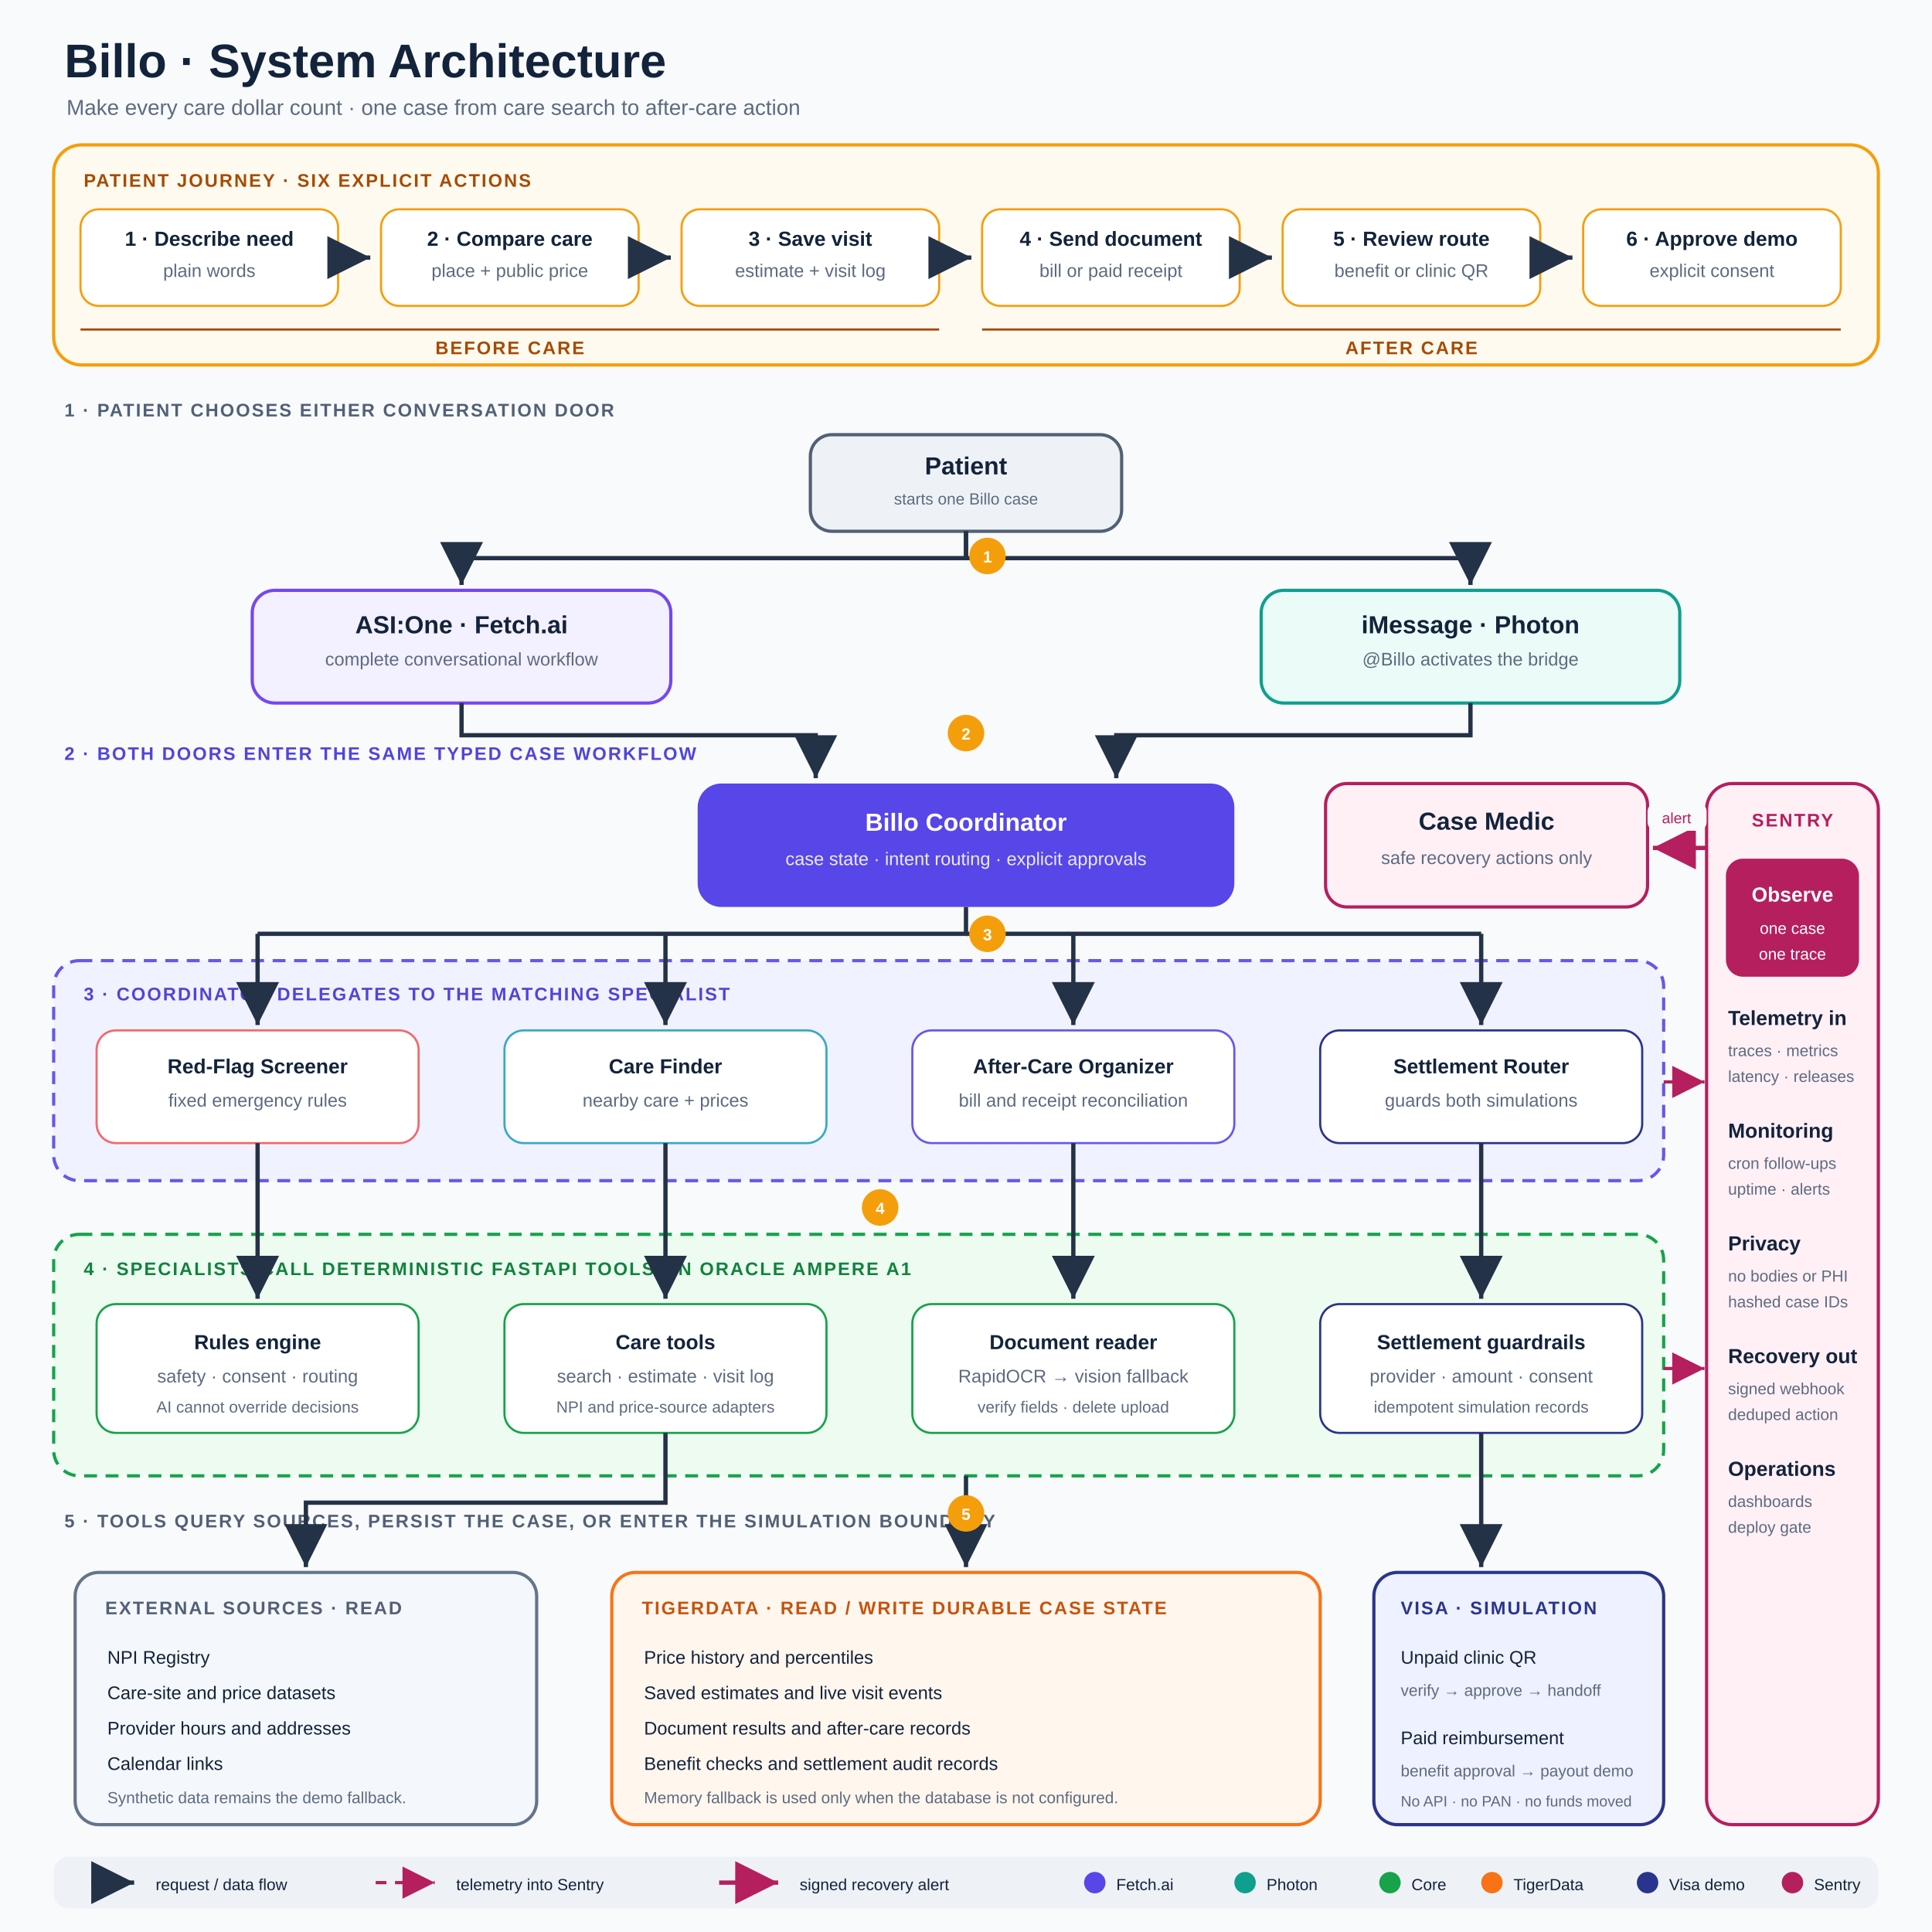
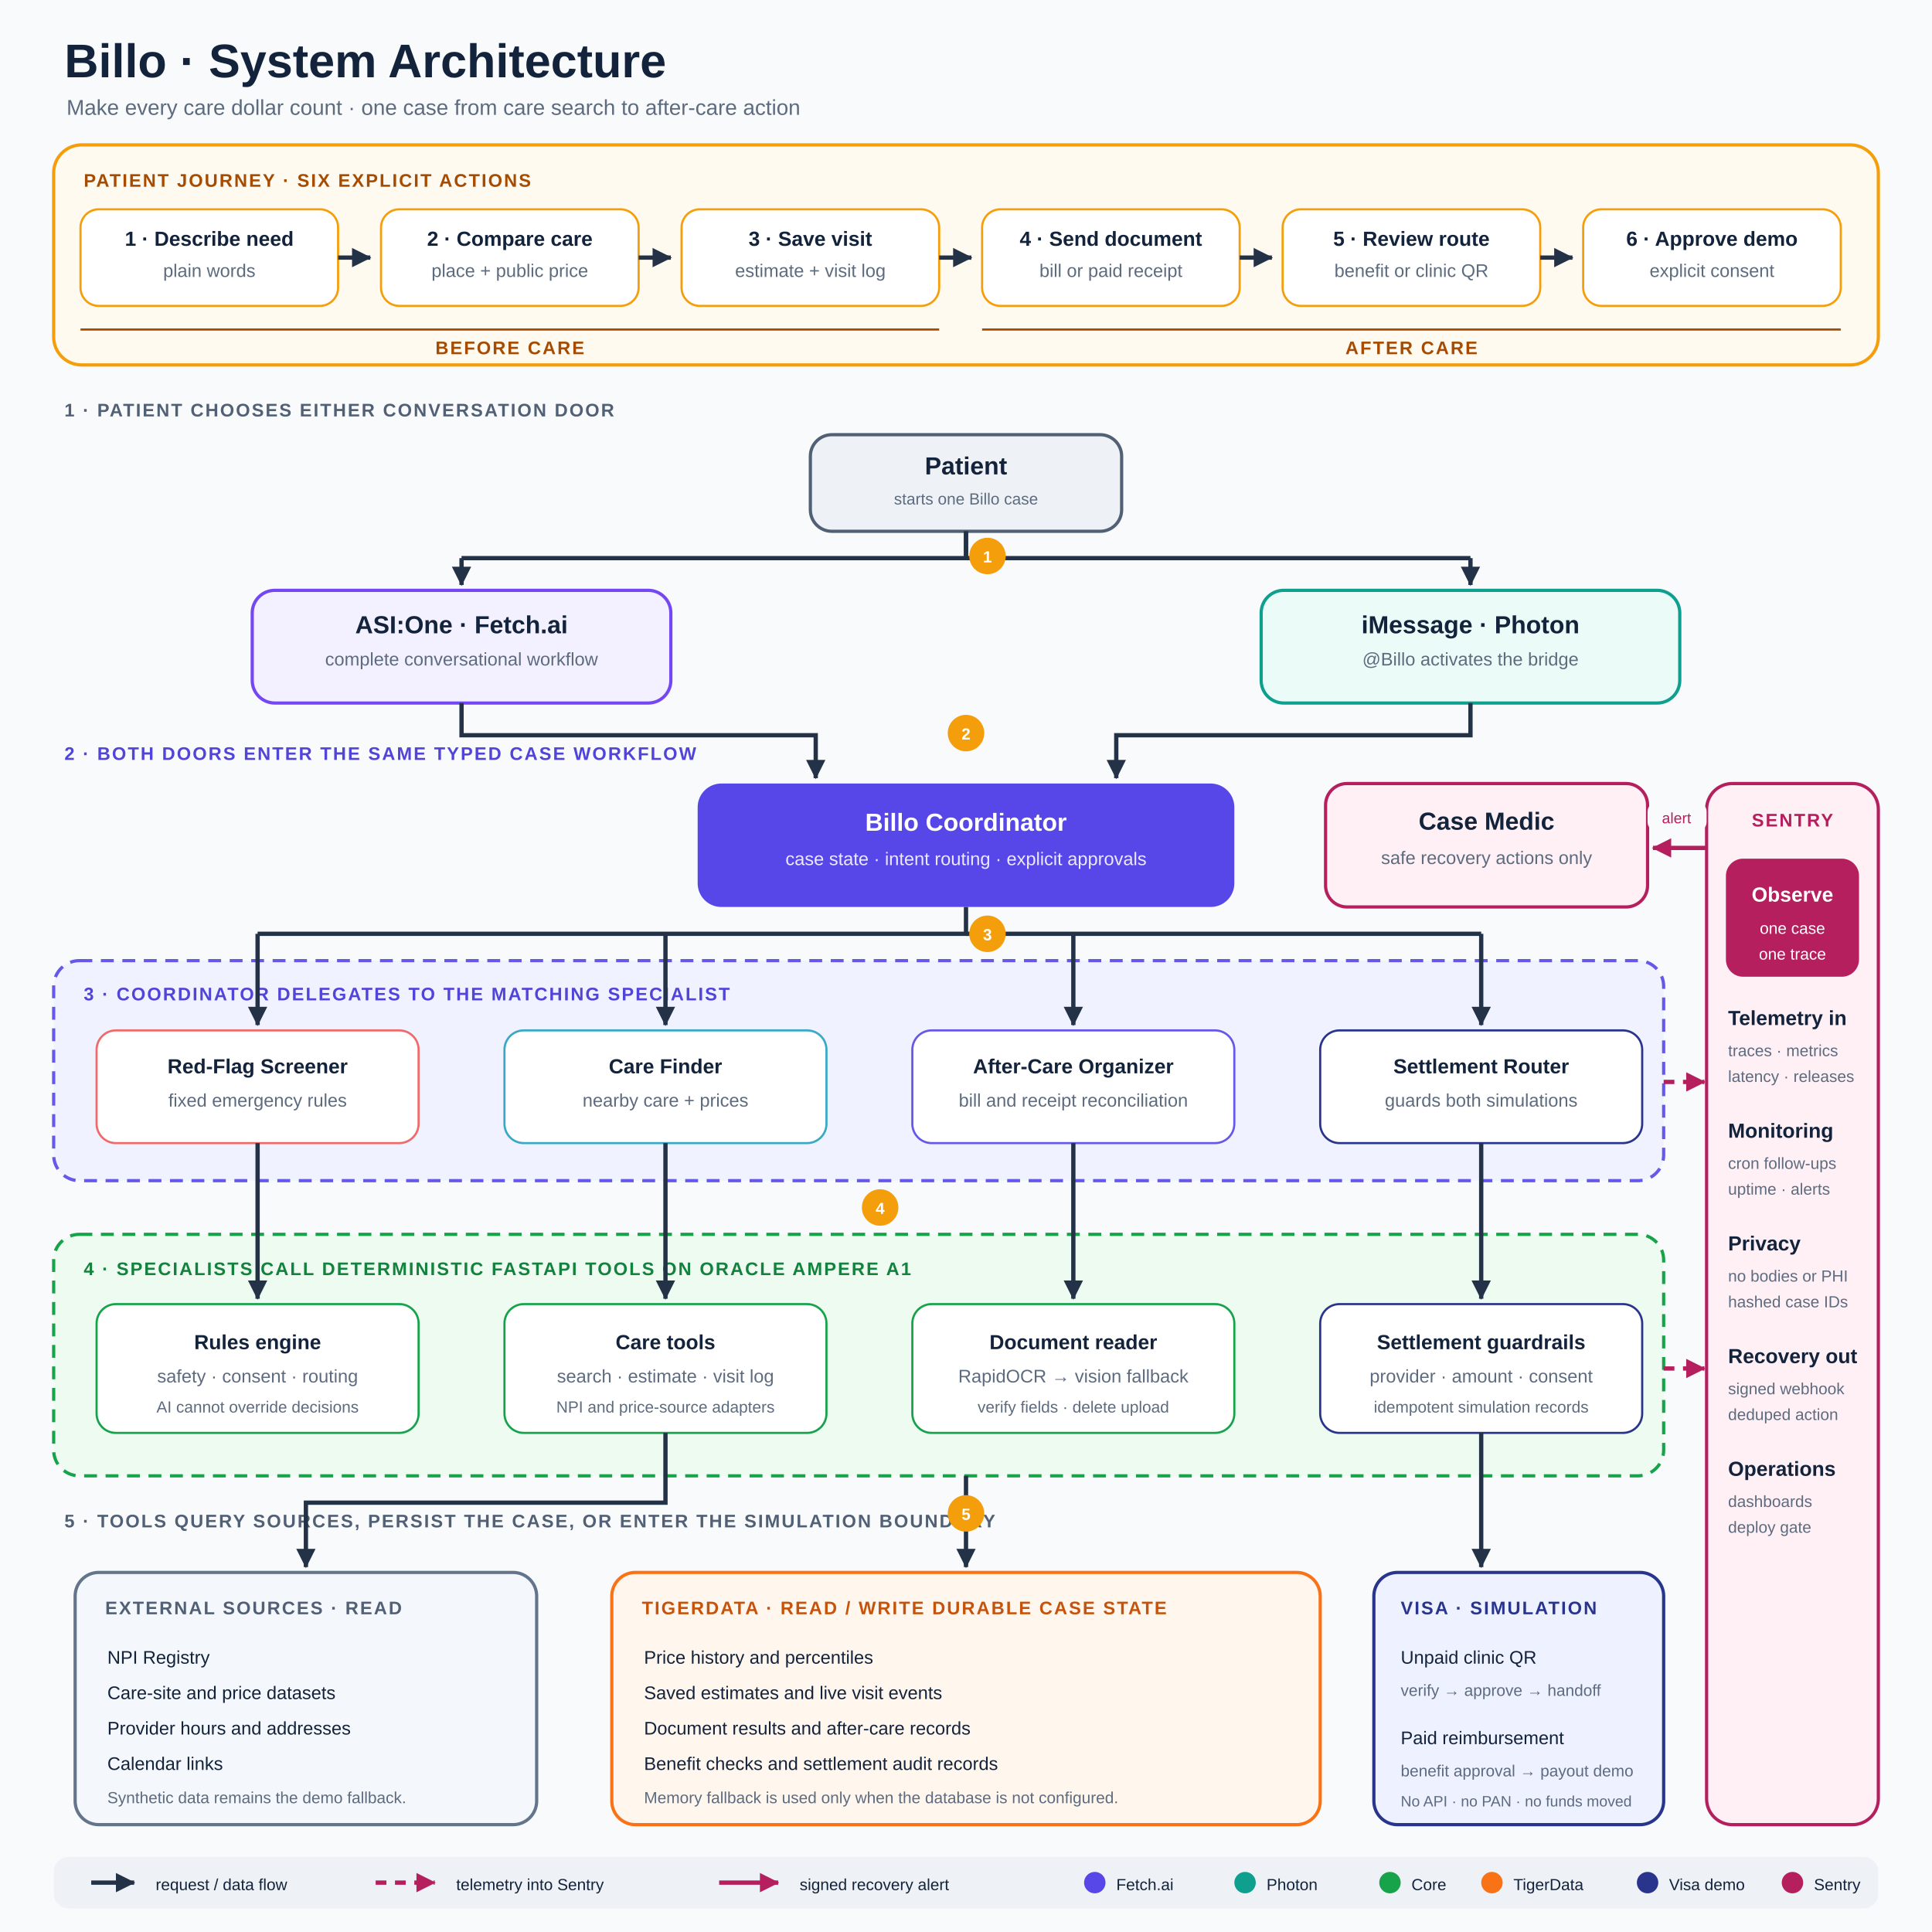
<svg xmlns="http://www.w3.org/2000/svg" width="1800" height="1800" viewBox="0 0 1800 1800">
  <defs>
    <style>
-       .bg{fill:#f8fafc}.ink{fill:#13233b}.muted{fill:#5d6b7f}.title{font:700 44px Arial,sans-serif}.sub{font:20px Arial,sans-serif}.section{font:700 17px Arial,sans-serif;letter-spacing:1.5px}.h{font:700 23px Arial,sans-serif}.boxh{font:700 19px Arial,sans-serif}.body{font:17px Arial,sans-serif}.small{font:15px Arial,sans-serif}.tiny{font:14px Arial,sans-serif}.flow{stroke:#243247;stroke-width:4;fill:none;marker-end:url(#flowArrow)}.bus{stroke:#243247;stroke-width:4;fill:none}.observe{stroke:#b51f5d;stroke-width:3;stroke-dasharray:10 8;fill:none;marker-end:url(#observeArrow)}.recover{stroke:#b51f5d;stroke-width:4;fill:none;marker-end:url(#recoverArrow)}.edge{stroke:#d6dde8;stroke-width:2}.labelbg{fill:#f8fafc}.step{font:700 15px Arial,sans-serif;fill:#fff}
+       .bg{fill:#f8fafc}.ink{fill:#13233b}.muted{fill:#5d6b7f}.title{font:700 44px Arial,sans-serif}.sub{font:20px Arial,sans-serif}.section{font:700 17px Arial,sans-serif;letter-spacing:1.5px}.h{font:700 23px Arial,sans-serif}.boxh{font:700 19px Arial,sans-serif}.body{font:17px Arial,sans-serif}.small{font:15px Arial,sans-serif}.tiny{font:14px Arial,sans-serif}.flow{stroke:#243247;stroke-width:4;fill:none;marker-end:url(#flowArrow)}.bus{stroke:#243247;stroke-width:4;fill:none}.observe{stroke:#b51f5d;stroke-width:4;stroke-dasharray:10 8;fill:none;marker-end:url(#observeArrow)}.recover{stroke:#b51f5d;stroke-width:4;fill:none;marker-end:url(#recoverArrow)}.edge{stroke:#d6dde8;stroke-width:2}.labelbg{fill:#f8fafc}.step{font:700 15px Arial,sans-serif;fill:#fff}
    </style>
-     <marker id="flowArrow" markerWidth="12" markerHeight="12" refX="10" refY="5" orient="auto" markerUnits="strokeWidth">
-       <path d="M0 0 L10 5 L0 10 Z" fill="#243247" />
+     <marker id="flowArrow" markerWidth="18" markerHeight="18" refX="17" refY="9" orient="auto" markerUnits="userSpaceOnUse">
+       <path d="M0 0 L18 9 L0 18 Z" fill="#243247" />
    </marker>
-     <marker id="observeArrow" markerWidth="12" markerHeight="12" refX="10" refY="5" orient="auto" markerUnits="strokeWidth">
-       <path d="M0 0 L10 5 L0 10 Z" fill="#b51f5d" />
+     <marker id="observeArrow" markerWidth="18" markerHeight="18" refX="17" refY="9" orient="auto" markerUnits="userSpaceOnUse">
+       <path d="M0 0 L18 9 L0 18 Z" fill="#b51f5d" />
    </marker>
-     <marker id="recoverArrow" markerWidth="12" markerHeight="12" refX="10" refY="5" orient="auto" markerUnits="strokeWidth">
-       <path d="M0 0 L10 5 L0 10 Z" fill="#b51f5d" />
+     <marker id="recoverArrow" markerWidth="18" markerHeight="18" refX="17" refY="9" orient="auto" markerUnits="userSpaceOnUse">
+       <path d="M0 0 L18 9 L0 18 Z" fill="#b51f5d" />
    </marker>
  </defs>
  <rect class="bg" width="1800" height="1800" />
  <text x="60" y="72" class="title ink">Billo · System Architecture</text>
  <text x="62" y="107" class="sub muted">Make every care dollar count · one case from care search to after-care action</text>
  <rect x="50" y="135" width="1700" height="205" rx="26" fill="#fffaf0" stroke="#f59e0b" stroke-width="3" />
  <text x="78" y="174" class="section" fill="#a64b00">PATIENT JOURNEY · SIX EXPLICIT ACTIONS</text>
  <g>
    <rect x="75" y="195" width="240" height="90" rx="17" fill="#fff" stroke="#f59e0b" stroke-width="2" />
    <text x="195" y="229" text-anchor="middle" class="boxh ink">1 · Describe need</text>
    <text x="195" y="258" text-anchor="middle" class="body muted">plain words</text>
    <rect x="355" y="195" width="240" height="90" rx="17" fill="#fff" stroke="#f59e0b" stroke-width="2" />
    <text x="475" y="229" text-anchor="middle" class="boxh ink">2 · Compare care</text>
    <text x="475" y="258" text-anchor="middle" class="body muted">place + public price</text>
    <rect x="635" y="195" width="240" height="90" rx="17" fill="#fff" stroke="#f59e0b" stroke-width="2" />
    <text x="755" y="229" text-anchor="middle" class="boxh ink">3 · Save visit</text>
    <text x="755" y="258" text-anchor="middle" class="body muted">estimate + visit log</text>
    <rect x="915" y="195" width="240" height="90" rx="17" fill="#fff" stroke="#f59e0b" stroke-width="2" />
    <text x="1035" y="229" text-anchor="middle" class="boxh ink">4 · Send document</text>
    <text x="1035" y="258" text-anchor="middle" class="body muted">bill or paid receipt</text>
    <rect x="1195" y="195" width="240" height="90" rx="17" fill="#fff" stroke="#f59e0b" stroke-width="2" />
    <text x="1315" y="229" text-anchor="middle" class="boxh ink">5 · Review route</text>
    <text x="1315" y="258" text-anchor="middle" class="body muted">benefit or clinic QR</text>
    <rect x="1475" y="195" width="240" height="90" rx="17" fill="#fff" stroke="#f59e0b" stroke-width="2" />
    <text x="1595" y="229" text-anchor="middle" class="boxh ink">6 · Approve demo</text>
    <text x="1595" y="258" text-anchor="middle" class="body muted">explicit consent</text>
    <path d="M315 240 H345" class="flow" />
    <path d="M595 240 H625" class="flow" />
    <path d="M875 240 H905" class="flow" />
    <path d="M1155 240 H1185" class="flow" />
    <path d="M1435 240 H1465" class="flow" />
    <path d="M75 307 H875" stroke="#a64b00" stroke-width="2" />
    <text x="475" y="330" text-anchor="middle" class="section" fill="#a64b00">BEFORE CARE</text>
    <path d="M915 307 H1715" stroke="#a64b00" stroke-width="2" />
    <text x="1315" y="330" text-anchor="middle" class="section" fill="#a64b00">AFTER CARE</text>
  </g>
  <text x="60" y="388" class="section" fill="#526075">1 · PATIENT CHOOSES EITHER CONVERSATION DOOR</text>
  <rect x="755" y="405" width="290" height="90" rx="20" fill="#eef2f7" stroke="#526075" stroke-width="3" />
  <text x="900" y="442" text-anchor="middle" class="h ink">Patient</text>
  <text x="900" y="470" text-anchor="middle" class="small muted">starts one Billo case</text>
  <path d="M900 495 V520 H430" class="bus" />
  <path d="M430 520 V545" class="flow" />
  <path d="M900 495 V520 H1370" class="bus" />
  <path d="M1370 520 V545" class="flow" />
  <rect x="235" y="550" width="390" height="105" rx="21" fill="#f3f0ff" stroke="#7547f3" stroke-width="3" />
  <text x="430" y="590" text-anchor="middle" class="h ink">ASI:One · Fetch.ai</text>
  <text x="430" y="620" text-anchor="middle" class="body muted">complete conversational workflow</text>
  <rect x="1175" y="550" width="390" height="105" rx="21" fill="#eafbf8" stroke="#0f9f8e" stroke-width="3" />
  <text x="1370" y="590" text-anchor="middle" class="h ink">iMessage · Photon</text>
  <text x="1370" y="620" text-anchor="middle" class="body muted">@Billo activates the bridge</text>
  <text x="60" y="708" class="section" fill="#5144d9">2 · BOTH DOORS ENTER THE SAME TYPED CASE WORKFLOW</text>
  <path d="M430 655 V685 H760 V725" class="flow" />
  <path d="M1370 655 V685 H1040 V725" class="flow" />
  <rect x="650" y="730" width="500" height="115" rx="22" fill="#5747e8" />
  <text x="900" y="774" text-anchor="middle" class="h" fill="#fff">Billo Coordinator</text>
  <text x="900" y="806" text-anchor="middle" class="body" fill="#ece9ff">case state · intent routing · explicit approvals</text>
  <rect x="1235" y="730" width="300" height="115" rx="20" fill="#fff0f6" stroke="#b51f5d" stroke-width="3" />
  <text x="1385" y="773" text-anchor="middle" class="h ink">Case Medic</text>
  <text x="1385" y="805" text-anchor="middle" class="body muted">safe recovery actions only</text>
  <rect x="50" y="895" width="1500" height="205" rx="24" fill="#f1f2ff" stroke="#6658e8" stroke-width="3" stroke-dasharray="12 8" />
  <text x="78" y="932" class="section" fill="#5144d9">3 · COORDINATOR DELEGATES TO THE MATCHING SPECIALIST</text>
  <path d="M900 845 V870 H240" class="bus" />
  <path d="M900 870 H1380" class="bus" />
  <path d="M240 870 V955" class="flow" />
  <path d="M620 870 V955" class="flow" />
  <path d="M1000 870 V955" class="flow" />
  <path d="M1380 870 V955" class="flow" />
  <rect x="90" y="960" width="300" height="105" rx="18" fill="#fff" stroke="#ef6a6a" stroke-width="2" />
  <text x="240" y="1000" text-anchor="middle" class="boxh ink">Red-Flag Screener</text>
  <text x="240" y="1031" text-anchor="middle" class="body muted">fixed emergency rules</text>
  <rect x="470" y="960" width="300" height="105" rx="18" fill="#fff" stroke="#39a9c5" stroke-width="2" />
  <text x="620" y="1000" text-anchor="middle" class="boxh ink">Care Finder</text>
  <text x="620" y="1031" text-anchor="middle" class="body muted">nearby care + prices</text>
  <rect x="850" y="960" width="300" height="105" rx="18" fill="#fff" stroke="#6658e8" stroke-width="2" />
  <text x="1000" y="1000" text-anchor="middle" class="boxh ink">After-Care Organizer</text>
  <text x="1000" y="1031" text-anchor="middle" class="body muted">bill and receipt reconciliation</text>
  <rect x="1230" y="960" width="300" height="105" rx="18" fill="#fff" stroke="#29358c" stroke-width="2" />
  <text x="1380" y="1000" text-anchor="middle" class="boxh ink">Settlement Router</text>
  <text x="1380" y="1031" text-anchor="middle" class="body muted">guards both simulations</text>
  <rect x="50" y="1150" width="1500" height="225" rx="24" fill="#edfbf1" stroke="#16a34a" stroke-width="3" stroke-dasharray="12 8" />
  <text x="78" y="1188" class="section" fill="#12823d">4 · SPECIALISTS CALL DETERMINISTIC FASTAPI TOOLS ON ORACLE AMPERE A1</text>
  <path d="M240 1065 V1210" class="flow" />
  <path d="M620 1065 V1210" class="flow" />
  <path d="M1000 1065 V1210" class="flow" />
  <path d="M1380 1065 V1210" class="flow" />
  <rect x="90" y="1215" width="300" height="120" rx="18" fill="#fff" stroke="#16a34a" stroke-width="2" />
  <text x="240" y="1257" text-anchor="middle" class="boxh ink">Rules engine</text>
  <text x="240" y="1288" text-anchor="middle" class="body muted">safety · consent · routing</text>
  <text x="240" y="1316" text-anchor="middle" class="small muted">AI cannot override decisions</text>
  <rect x="470" y="1215" width="300" height="120" rx="18" fill="#fff" stroke="#16a34a" stroke-width="2" />
  <text x="620" y="1257" text-anchor="middle" class="boxh ink">Care tools</text>
  <text x="620" y="1288" text-anchor="middle" class="body muted">search · estimate · visit log</text>
  <text x="620" y="1316" text-anchor="middle" class="small muted">NPI and price-source adapters</text>
  <rect x="850" y="1215" width="300" height="120" rx="18" fill="#fff" stroke="#16a34a" stroke-width="2" />
  <text x="1000" y="1257" text-anchor="middle" class="boxh ink">Document reader</text>
  <text x="1000" y="1288" text-anchor="middle" class="body muted">RapidOCR → vision fallback</text>
  <text x="1000" y="1316" text-anchor="middle" class="small muted">verify fields · delete upload</text>
  <rect x="1230" y="1215" width="300" height="120" rx="18" fill="#fff" stroke="#29358c" stroke-width="2" />
  <text x="1380" y="1257" text-anchor="middle" class="boxh ink">Settlement guardrails</text>
  <text x="1380" y="1288" text-anchor="middle" class="body muted">provider · amount · consent</text>
  <text x="1380" y="1316" text-anchor="middle" class="small muted">idempotent simulation records</text>
  <text x="60" y="1423" class="section" fill="#526075">5 · TOOLS QUERY SOURCES, PERSIST THE CASE, OR ENTER THE SIMULATION BOUNDARY</text>
  <path d="M620 1335 V1400 H285 V1460" class="flow" />
  <path d="M900 1375 V1460" class="flow" />
  <path d="M1380 1335 V1460" class="flow" />
  <rect x="70" y="1465" width="430" height="235" rx="22" fill="#f4f7fb" stroke="#64748b" stroke-width="3" />
  <text x="98" y="1504" class="section" fill="#526075">EXTERNAL SOURCES · READ</text>
  <text x="100" y="1550" class="body ink">NPI Registry</text>
  <text x="100" y="1583" class="body ink">Care-site and price datasets</text>
  <text x="100" y="1616" class="body ink">Provider hours and addresses</text>
  <text x="100" y="1649" class="body ink">Calendar links</text>
  <text x="100" y="1680" class="small muted">Synthetic data remains the demo fallback.</text>
  <rect x="570" y="1465" width="660" height="235" rx="22" fill="#fff6ee" stroke="#f97316" stroke-width="3" />
  <text x="598" y="1504" class="section" fill="#c6530c">TIGERDATA · READ / WRITE DURABLE CASE STATE</text>
  <text x="600" y="1550" class="body ink">Price history and percentiles</text>
  <text x="600" y="1583" class="body ink">Saved estimates and live visit events</text>
  <text x="600" y="1616" class="body ink">Document results and after-care records</text>
  <text x="600" y="1649" class="body ink">Benefit checks and settlement audit records</text>
  <text x="600" y="1680" class="small muted">Memory fallback is used only when the database is not configured.</text>
  <rect x="1280" y="1465" width="270" height="235" rx="22" fill="#eef1ff" stroke="#29358c" stroke-width="3" />
  <text x="1305" y="1504" class="section" fill="#29358c">VISA · SIMULATION</text>
  <text x="1305" y="1550" class="body ink">Unpaid clinic QR</text>
  <text x="1305" y="1580" class="small muted">verify → approve → handoff</text>
  <text x="1305" y="1625" class="body ink">Paid reimbursement</text>
  <text x="1305" y="1655" class="small muted">benefit approval → payout demo</text>
  <text x="1305" y="1683" class="tiny muted">No API · no PAN · no funds moved</text>
  <rect x="1590" y="730" width="160" height="970" rx="24" fill="#fff0f6" stroke="#b51f5d" stroke-width="3" />
  <text x="1670" y="770" text-anchor="middle" class="section" fill="#b51f5d">SENTRY</text>
  <rect x="1608" y="800" width="124" height="110" rx="16" fill="#b51f5d" />
  <text x="1670" y="840" text-anchor="middle" class="boxh" fill="#fff">Observe</text>
  <text x="1670" y="870" text-anchor="middle" class="small" fill="#fff">one case</text>
  <text x="1670" y="894" text-anchor="middle" class="small" fill="#fff">one trace</text>
  <text x="1610" y="955" class="boxh ink">Telemetry in</text>
  <text x="1610" y="984" class="small muted">traces · metrics</text>
  <text x="1610" y="1008" class="small muted">latency · releases</text>
  <text x="1610" y="1060" class="boxh ink">Monitoring</text>
  <text x="1610" y="1089" class="small muted">cron follow-ups</text>
  <text x="1610" y="1113" class="small muted">uptime · alerts</text>
  <text x="1610" y="1165" class="boxh ink">Privacy</text>
  <text x="1610" y="1194" class="small muted">no bodies or PHI</text>
  <text x="1610" y="1218" class="small muted">hashed case IDs</text>
  <text x="1610" y="1270" class="boxh ink">Recovery out</text>
  <text x="1610" y="1299" class="small muted">signed webhook</text>
  <text x="1610" y="1323" class="small muted">deduped action</text>
  <text x="1610" y="1375" class="boxh ink">Operations</text>
  <text x="1610" y="1404" class="small muted">dashboards</text>
  <text x="1610" y="1428" class="small muted">deploy gate</text>
  <path d="M1550 1008 H1588" class="observe" />
  <path d="M1550 1275 H1588" class="observe" />
  <path d="M1590 790 H1540" class="recover" />
  <rect x="1535" y="748" width="55" height="26" rx="8" class="labelbg" />
  <text x="1562" y="767" text-anchor="middle" class="tiny" fill="#b51f5d">alert</text>
  <g>
    <circle cx="920" cy="518" r="17" fill="#f59e0b" />
    <text x="920" y="524" text-anchor="middle" class="step">1</text>
    <circle cx="900" cy="683" r="17" fill="#f59e0b" />
    <text x="900" y="689" text-anchor="middle" class="step">2</text>
    <circle cx="920" cy="870" r="17" fill="#f59e0b" />
    <text x="920" y="876" text-anchor="middle" class="step">3</text>
    <circle cx="820" cy="1125" r="17" fill="#f59e0b" />
    <text x="820" y="1131" text-anchor="middle" class="step">4</text>
    <circle cx="900" cy="1410" r="17" fill="#f59e0b" />
    <text x="900" y="1416" text-anchor="middle" class="step">5</text>
  </g>
  <rect x="50" y="1730" width="1700" height="48" rx="14" fill="#eef2f7" />
  <line x1="85" y1="1754" x2="125" y2="1754" class="flow" />
  <text x="145" y="1761" class="small ink">request / data flow</text>
  <line x1="350" y1="1754" x2="405" y2="1754" class="observe" />
  <text x="425" y="1761" class="small ink">telemetry into Sentry</text>
  <line x1="670" y1="1754" x2="725" y2="1754" class="recover" />
  <text x="745" y="1761" class="small ink">signed recovery alert</text>
  <circle cx="1020" cy="1754" r="10" fill="#5747e8" />
  <text x="1040" y="1761" class="small ink">Fetch.ai</text>
  <circle cx="1160" cy="1754" r="10" fill="#0f9f8e" />
  <text x="1180" y="1761" class="small ink">Photon</text>
  <circle cx="1295" cy="1754" r="10" fill="#16a34a" />
  <text x="1315" y="1761" class="small ink">Core</text>
  <circle cx="1390" cy="1754" r="10" fill="#f97316" />
  <text x="1410" y="1761" class="small ink">TigerData</text>
  <circle cx="1535" cy="1754" r="10" fill="#29358c" />
  <text x="1555" y="1761" class="small ink">Visa demo</text>
  <circle cx="1670" cy="1754" r="10" fill="#b51f5d" />
  <text x="1690" y="1761" class="small ink">Sentry</text>
</svg>
